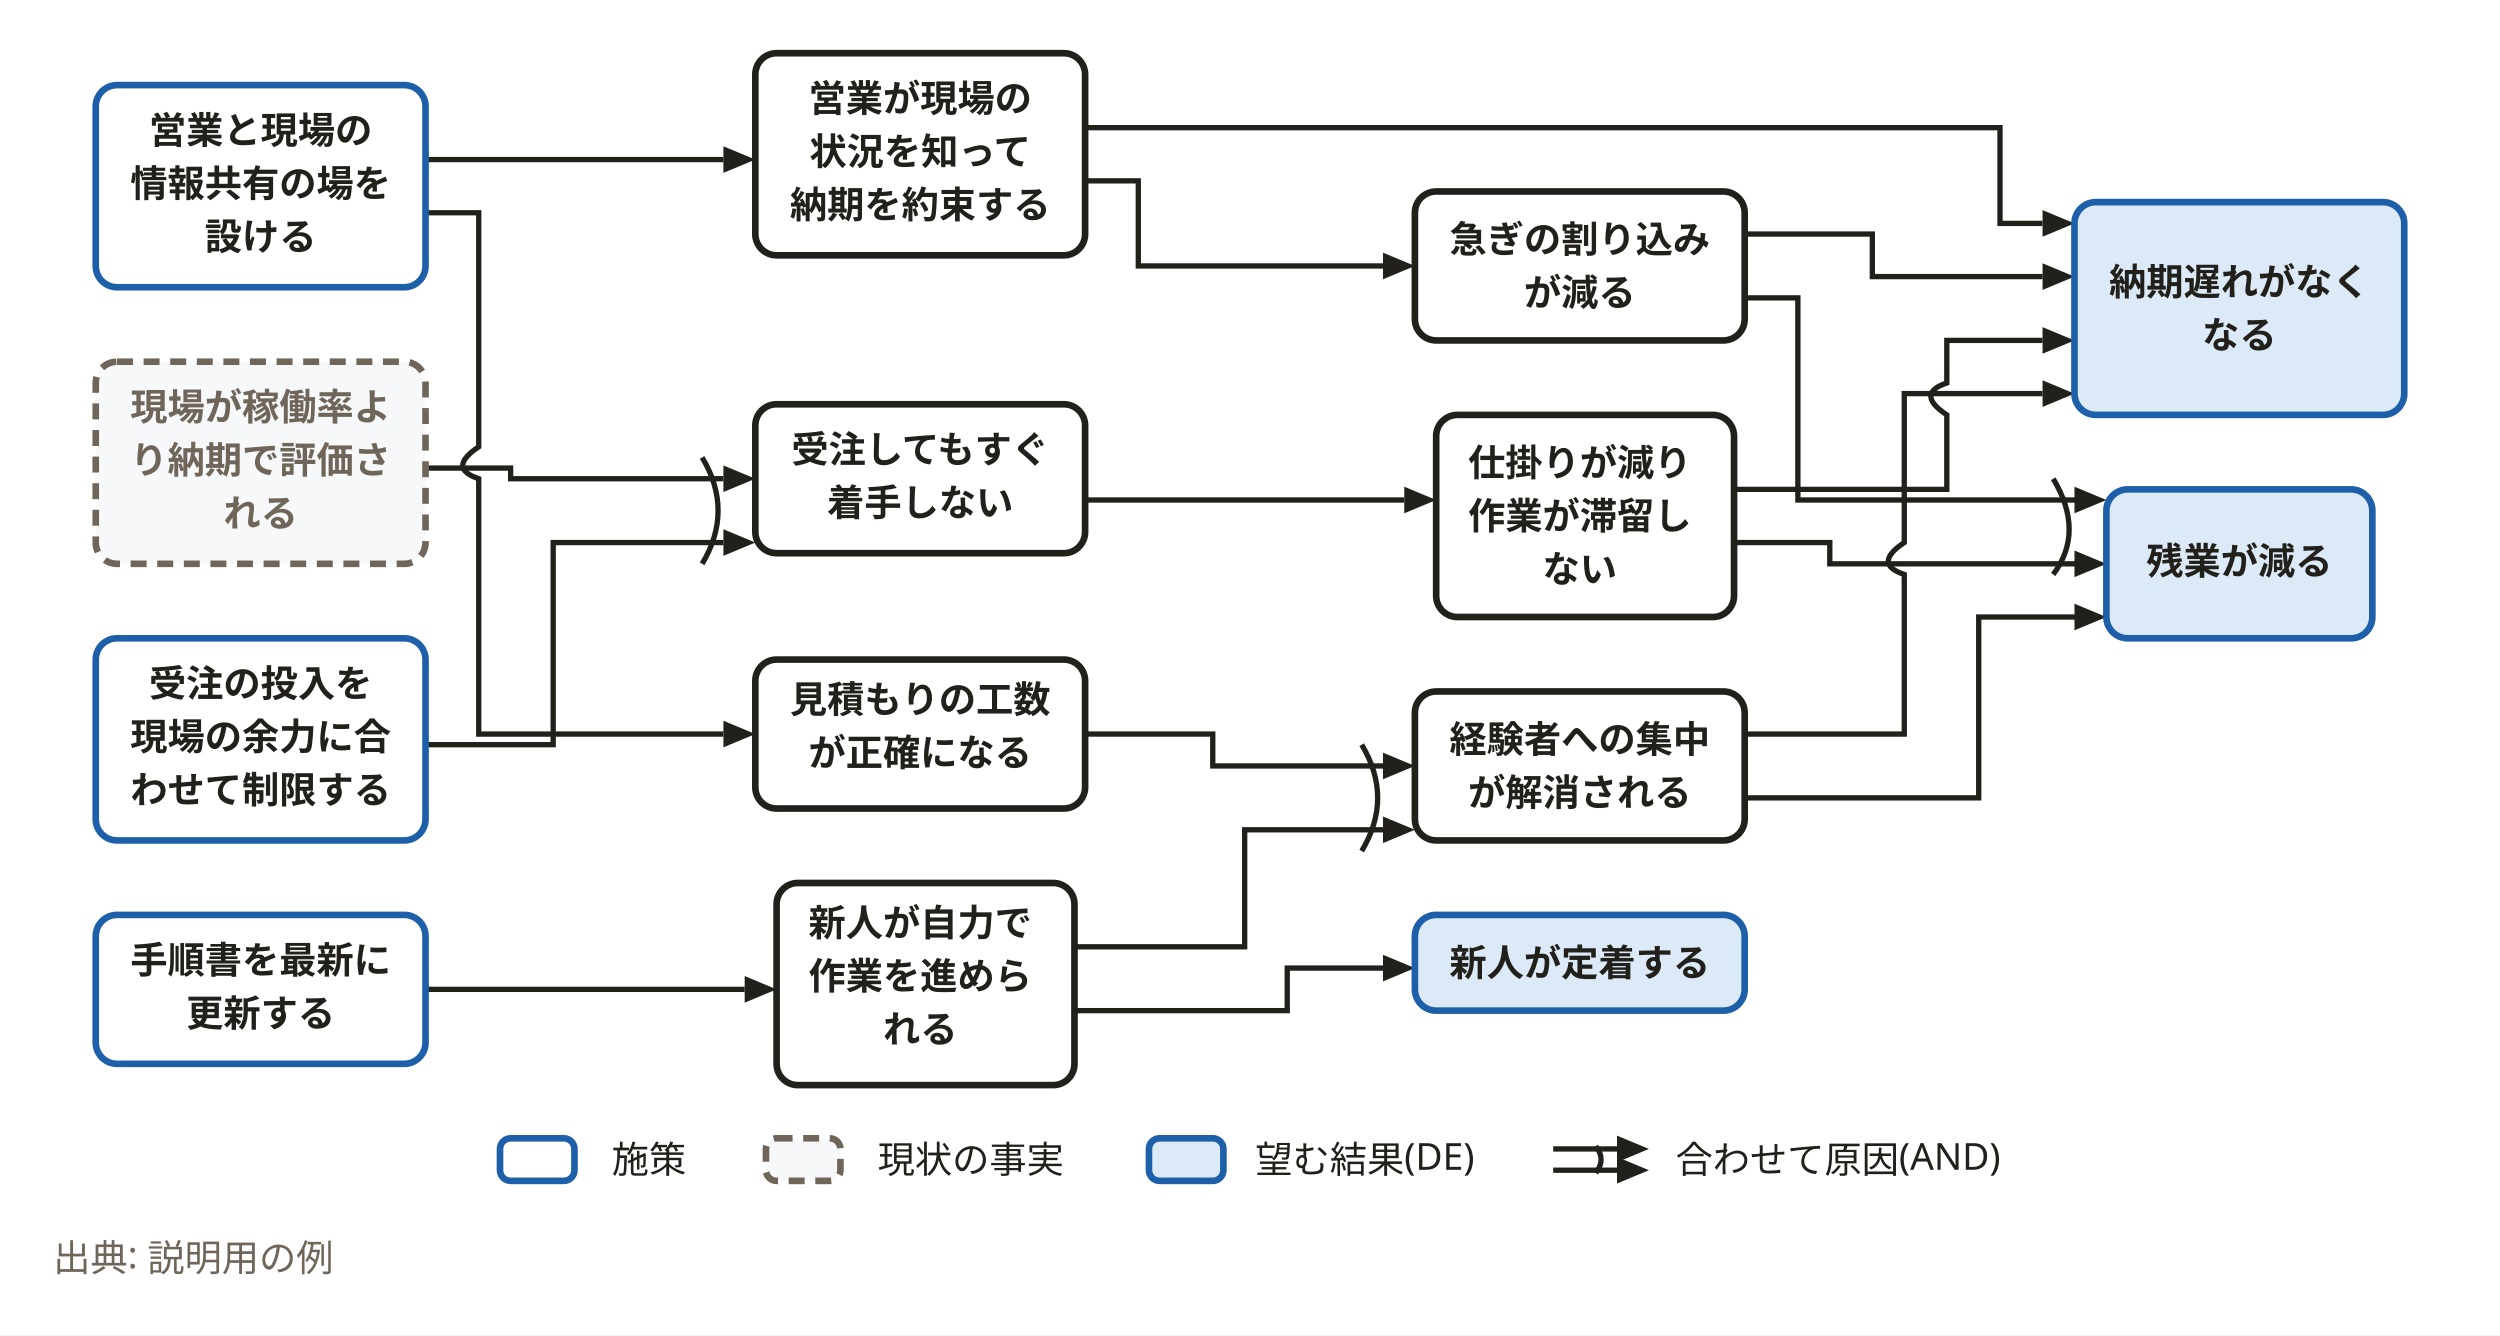
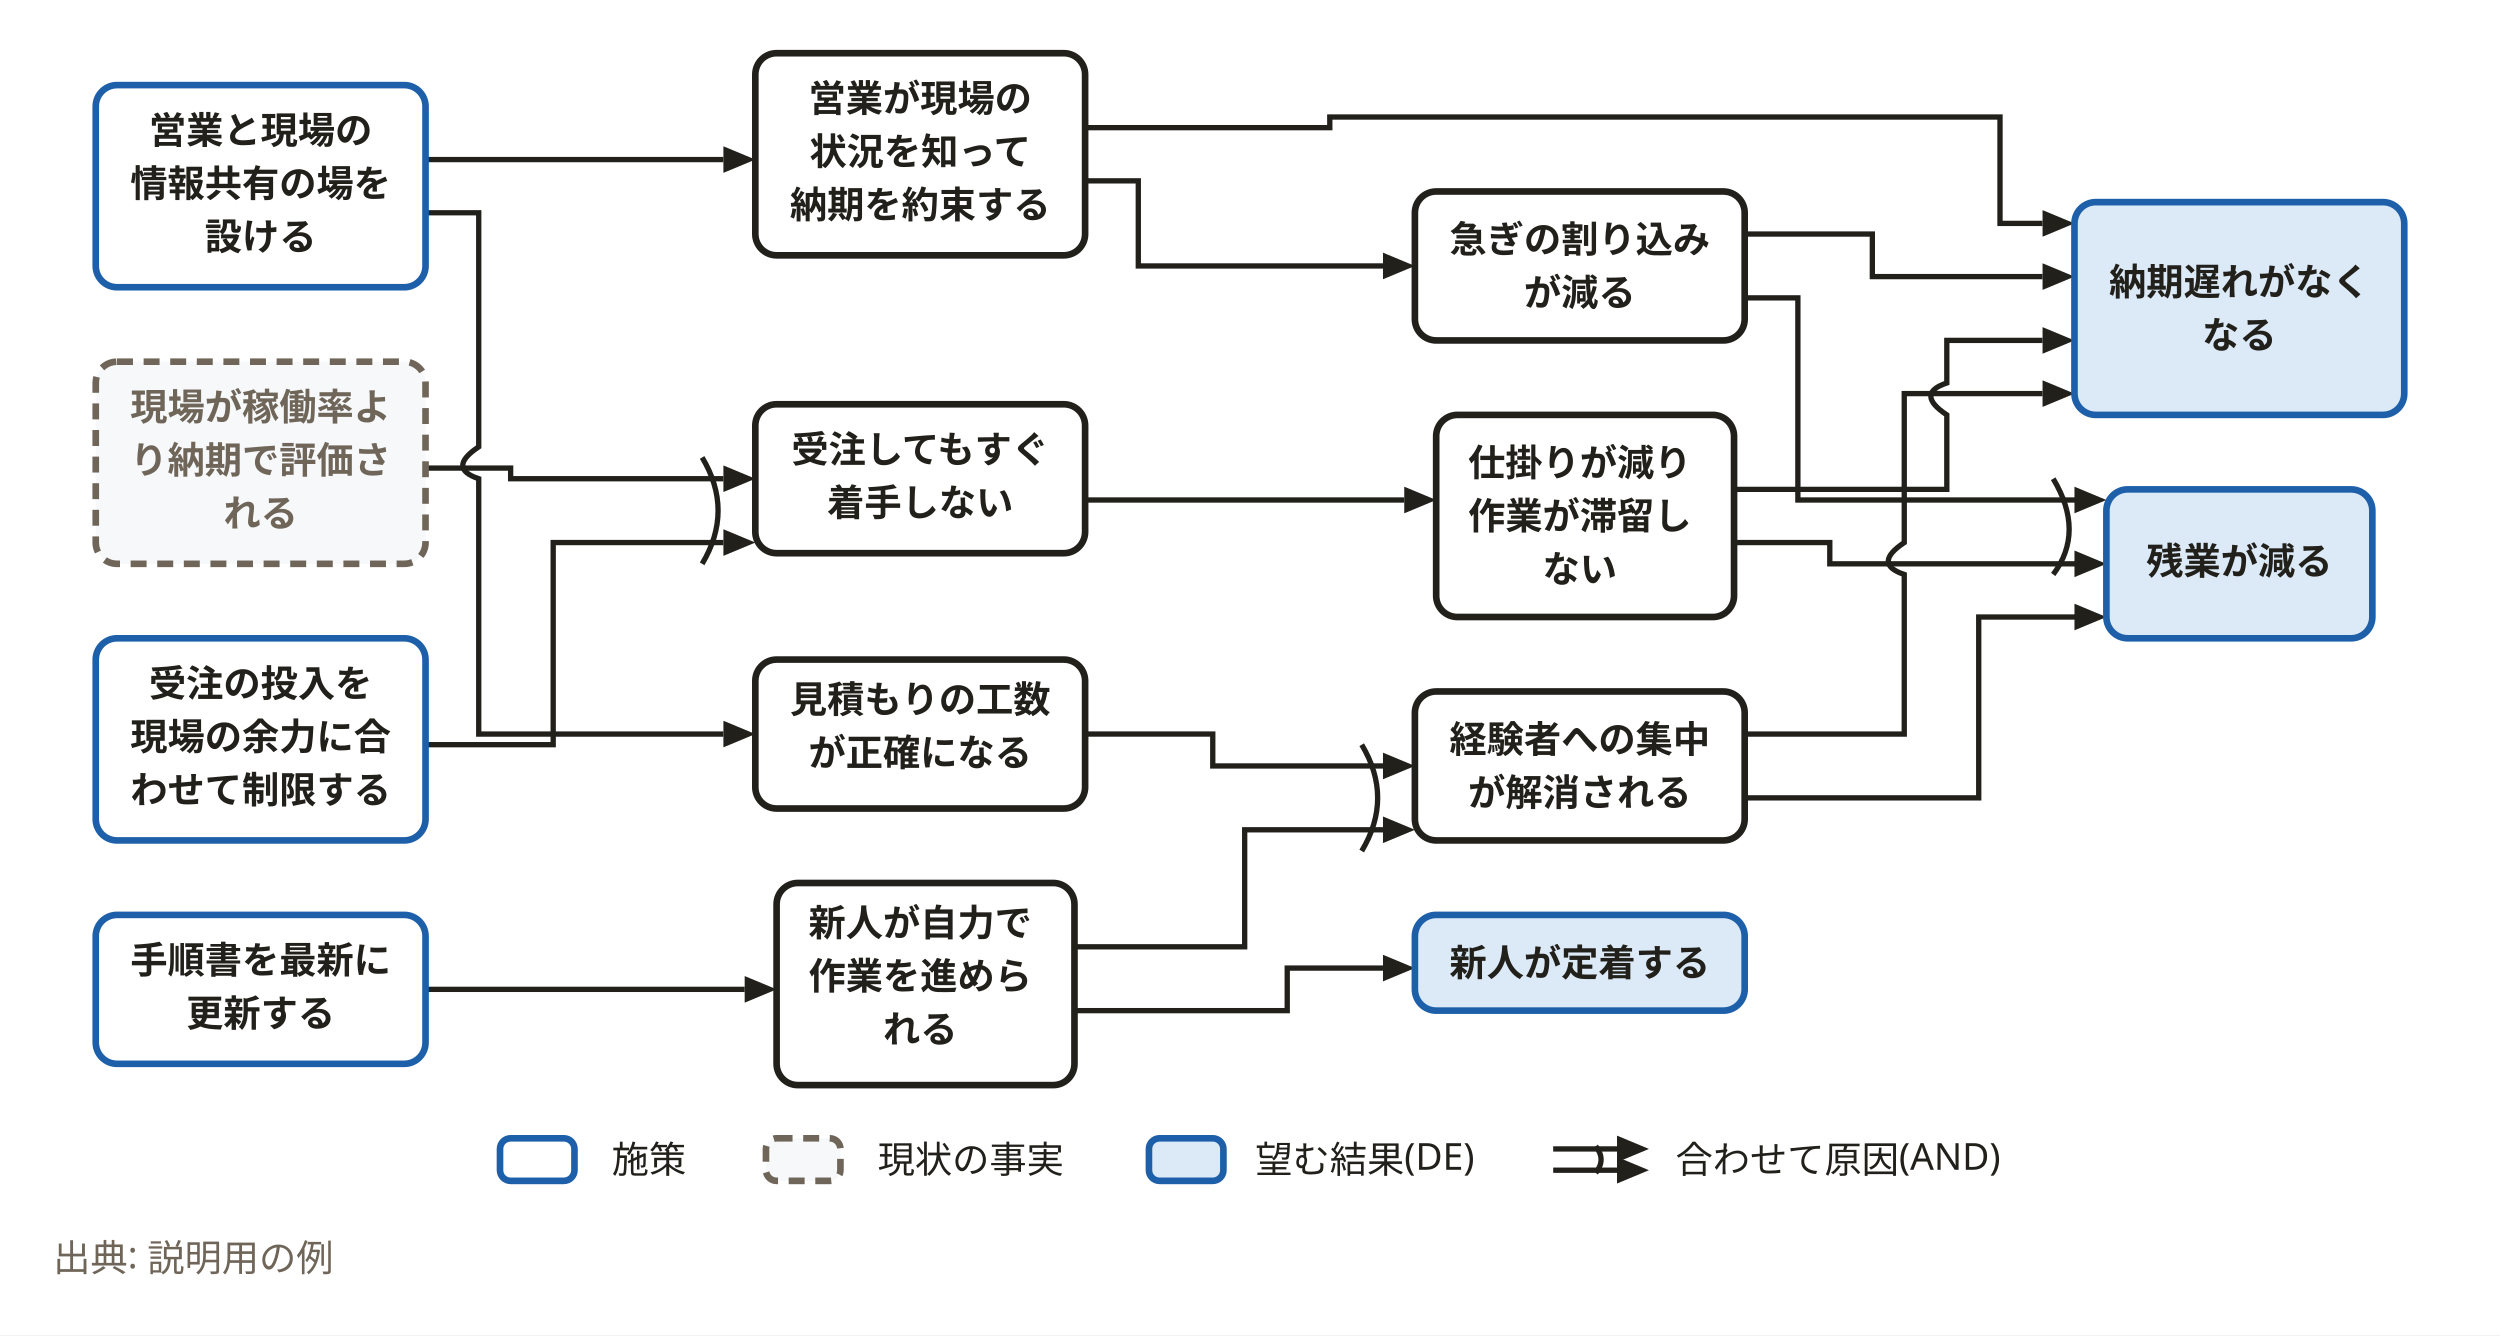
<svg xmlns="http://www.w3.org/2000/svg" width="940" height="502" viewBox="0 0 940 502" role="img" aria-labelledby="svg-title">
  <style>
    text { font-family: 'Hiragino Sans','Hiragino Kaku Gothic ProN','Yu Gothic','YuGothic',Meiryo,'Noto Sans JP',sans-serif; }
    .emoji { font-family: 'Noto Color Emoji','Segoe UI Emoji',sans-serif; }
  </style>
  <rect x="0" y="0" width="940" height="502" fill="#ffffff" />
  <path d="M160,280 L208,280 L208,204 L272,204" fill="none" stroke="#22201b" stroke-width="2" />
  <path d="M284,204 L272,209 L272,199 z" fill="#22201b" />
  <path d="M160,176 L192,176 L192,180 L272,180" fill="none" stroke="#22201b" stroke-width="2" />
  <path d="M284,180 L272,185 L272,175 z" fill="#22201b" />
  <path d="M408,188 L528,188" fill="none" stroke="#22201b" stroke-width="2" />
  <path d="M540,188 L528,193 L528,183 z" fill="#22201b" />
  <path d="M160,60 L272,60" fill="none" stroke="#22201b" stroke-width="2" />
  <path d="M284,60 L272,65 L272,55 z" fill="#22201b" />
  <path d="M160,80 L180,80 L180,168 Q168,176 180,180 L180,276 L272,276" fill="none" stroke="#22201b" stroke-width="2" />
  <path d="M284,276 L272,281 L272,271 z" fill="#22201b" />
  <path d="M408,68 L428,68 L428,100 L520,100" fill="none" stroke="#22201b" stroke-width="2" />
  <path d="M532,100 L520,105 L520,95 z" fill="#22201b" />
  <path d="M160,372 L280,372" fill="none" stroke="#22201b" stroke-width="2" />
  <path d="M292,372 L280,377 L280,367 z" fill="#22201b" />
  <path d="M404,356 L468,356 L468,312 L520,312" fill="none" stroke="#22201b" stroke-width="2" />
  <path d="M532,312 L520,317 L520,307 z" fill="#22201b" />
  <path d="M408,276 L456,276 L456,288 L520,288" fill="none" stroke="#22201b" stroke-width="2" />
  <path d="M532,288 L520,293 L520,283 z" fill="#22201b" />
  <path d="M652,184 L732,184 L732,156 Q720,148 732,144 L732,128 L768,128" fill="none" stroke="#22201b" stroke-width="2" />
  <path d="M780,128 L768,133 L768,123 z" fill="#22201b" />
  <path d="M656,88 L704,88 L704,104 L768,104" fill="none" stroke="#22201b" stroke-width="2" />
  <path d="M780,104 L768,109 L768,99 z" fill="#22201b" />
  <path d="M656,276 L716,276 L716,216 Q704,212 716,204 L716,148 L768,148" fill="none" stroke="#22201b" stroke-width="2" />
  <path d="M780,148 L768,153 L768,143 z" fill="#22201b" />
-   <path d="M408,48 L752,48 L752,84 L768,84" fill="none" stroke="#22201b" stroke-width="2" />
+   <path d="M408,48 L500,48 L500,44 L752,44 L752,84 L768,84" fill="none" stroke="#22201b" stroke-width="2" />
  <path d="M780,84 L768,89 L768,79 z" fill="#22201b" />
  <path d="M652,204 L688,204 L688,212 L784,212" fill="none" stroke="#22201b" stroke-width="2" />
  <path d="M792,212 L780,217 L780,207 z" fill="#22201b" />
  <path d="M656,112 L676,112 L676,188 L784,188" fill="none" stroke="#22201b" stroke-width="2" />
  <path d="M792,188 L780,193 L780,183 z" fill="#22201b" />
  <path d="M656,300 L744,300 L744,232 L784,232" fill="none" stroke="#22201b" stroke-width="2" />
  <path d="M792,232 L780,237 L780,227 z" fill="#22201b" />
  <path d="M404,380 L484,380 L484,364 L520,364" fill="none" stroke="#22201b" stroke-width="2" />
  <path d="M532,364 L520,369 L520,359 z" fill="#22201b" />
  <path d="M264,172 Q276,192 264,212" fill="none" stroke="#22201b" stroke-width="2" />
  <path d="M512,280 Q524,300 512,320" fill="none" stroke="#22201b" stroke-width="2" />
  <path d="M772,180 Q784,200 772,216" fill="none" stroke="#22201b" stroke-width="2" />
  <rect x="36" y="240" width="124" height="76" rx="8" fill="#ffffff" stroke="#1d5fa8" stroke-width="2.5" />
  <rect x="36" y="32" width="124" height="76" rx="8" fill="#ffffff" stroke="#1d5fa8" stroke-width="2.5" />
  <rect x="36" y="344" width="124" height="56" rx="8" fill="#ffffff" stroke="#1d5fa8" stroke-width="2.5" />
  <rect x="36" y="136" width="124" height="76" rx="8" fill="#f6f8fa" stroke="#6f6659" stroke-width="2.5" stroke-dasharray="6,4" />
  <rect x="284" y="152" width="124" height="56" rx="8" fill="#ffffff" stroke="#22201b" stroke-width="2.5" />
  <rect x="540" y="156" width="112" height="76" rx="8" fill="#ffffff" stroke="#22201b" stroke-width="2.5" />
  <rect x="284" y="20" width="124" height="76" rx="8" fill="#ffffff" stroke="#22201b" stroke-width="2.5" />
  <rect x="532" y="72" width="124" height="56" rx="8" fill="#ffffff" stroke="#22201b" stroke-width="2.5" />
  <rect x="284" y="248" width="124" height="56" rx="8" fill="#ffffff" stroke="#22201b" stroke-width="2.5" />
  <rect x="292" y="332" width="112" height="76" rx="8" fill="#ffffff" stroke="#22201b" stroke-width="2.5" />
  <rect x="532" y="260" width="124" height="56" rx="8" fill="#ffffff" stroke="#22201b" stroke-width="2.5" />
  <rect x="780" y="76" width="124" height="80" rx="8" fill="#dce9f7" stroke="#1d5fa8" stroke-width="2.5" />
  <rect x="792" y="184" width="100" height="56" rx="8" fill="#dce9f7" stroke="#1d5fa8" stroke-width="2.5" />
  <rect x="532" y="344" width="124" height="36" rx="8" fill="#dce9f7" stroke="#1d5fa8" stroke-width="2.5" />
  <text x="98" y="262" text-anchor="middle" font-size="14" font-weight="700" fill="#22201b">受注の投入を</text>
  <text x="98" y="282" text-anchor="middle" font-size="14" font-weight="700" fill="#22201b">現場の余力に合</text>
  <text x="98" y="302" text-anchor="middle" font-size="14" font-weight="700" fill="#22201b">わせて制限する</text>
  <text x="98" y="54" text-anchor="middle" font-size="14" font-weight="700" fill="#22201b">営業と現場の</text>
  <text x="98" y="74" text-anchor="middle" font-size="14" font-weight="700" fill="#22201b">情報共有の場を</text>
  <text x="98" y="94" text-anchor="middle" font-size="14" font-weight="700" fill="#22201b">設ける</text>
  <text x="98" y="366" text-anchor="middle" font-size="14" font-weight="700" fill="#22201b">手順書を最新に</text>
  <text x="98" y="386" text-anchor="middle" font-size="14" font-weight="700" fill="#22201b">更新する</text>
  <text x="98" y="158" text-anchor="middle" font-size="14" font-weight="700" fill="#6f6659">現場が稼働率よ</text>
  <text x="98" y="178" text-anchor="middle" font-size="14" font-weight="700" fill="#6f6659">り納期で評価さ</text>
  <text x="98" y="198" text-anchor="middle" font-size="14" font-weight="700" fill="#6f6659">れる</text>
  <text x="346" y="174" text-anchor="middle" font-size="14" font-weight="700" fill="#22201b">受注してもすぐ</text>
  <text x="346" y="194" text-anchor="middle" font-size="14" font-weight="700" fill="#22201b">着手しない</text>
  <text x="594" y="179" text-anchor="middle" font-size="14" font-weight="700" fill="#22201b">仕掛りが減り</text>
  <text x="594" y="199" text-anchor="middle" font-size="14" font-weight="700" fill="#22201b">作業が滞留し</text>
  <text x="594" y="219" text-anchor="middle" font-size="14" font-weight="700" fill="#22201b">ない</text>
  <text x="346" y="42" text-anchor="middle" font-size="14" font-weight="700" fill="#22201b">営業が現場の</text>
  <text x="346" y="62" text-anchor="middle" font-size="14" font-weight="700" fill="#22201b">状況を知って</text>
  <text x="346" y="82" text-anchor="middle" font-size="14" font-weight="700" fill="#22201b">納期を約束する</text>
  <text x="594" y="95" text-anchor="middle" font-size="14" font-weight="700" fill="#22201b">急ぎの割り込み</text>
  <text x="594" y="115" text-anchor="middle" font-size="14" font-weight="700" fill="#22201b">が減る</text>
  <text x="346" y="268" text-anchor="middle" font-size="14" font-weight="700" fill="#22201b">見積もりの工数</text>
  <text x="346" y="288" text-anchor="middle" font-size="14" font-weight="700" fill="#22201b">が正確になる</text>
  <text x="346" y="352" text-anchor="middle" font-size="14" font-weight="700" fill="#22201b">新人が自力で</text>
  <text x="346" y="372" text-anchor="middle" font-size="14" font-weight="700" fill="#22201b">作業を進めら</text>
  <text x="346" y="392" text-anchor="middle" font-size="14" font-weight="700" fill="#22201b">れる</text>
  <text x="594" y="283" text-anchor="middle" font-size="14" font-weight="700" fill="#22201b">経験者への集中</text>
  <text x="594" y="303" text-anchor="middle" font-size="14" font-weight="700" fill="#22201b">が解消される</text>
  <text x="842" y="111" text-anchor="middle" font-size="14" font-weight="700" fill="#22201b">納期遅れがなく</text>
  <text x="842" y="131" text-anchor="middle" font-size="14" font-weight="700" fill="#22201b">なる</text>
  <text x="842" y="216" text-anchor="middle" font-size="14" font-weight="700" fill="#22201b">残業が減る</text>
  <text x="594" y="367" text-anchor="middle" font-size="14" font-weight="700" fill="#22201b">新人が定着する</text>
  <rect x="188" y="428" width="28" height="16" rx="4" fill="#ffffff" stroke="#1d5fa8" stroke-width="2.5" />
  <text x="230" y="441" font-size="14" fill="#22201b">施策</text>
  <rect x="288" y="428" width="28" height="16" rx="4" fill="#f6f8fa" stroke="#6f6659" stroke-width="2.5" stroke-dasharray="6,4" />
  <text x="330" y="441" font-size="14" fill="#22201b">現状の事実</text>
  <rect x="432" y="428" width="28" height="16" rx="4" fill="#dce9f7" stroke="#1d5fa8" stroke-width="2.5" />
  <text x="472" y="441" font-size="14" fill="#22201b">望む結果(DE)</text>
  <path d="M584,432 L612,432" fill="none" stroke="#22201b" stroke-width="2" />
  <path d="M620,432 L608,437 L608,427 z" fill="#22201b" />
  <path d="M584,440 L612,440" fill="none" stroke="#22201b" stroke-width="2" />
  <path d="M620,440 L608,445 L608,435 z" fill="#22201b" />
  <path d="M600,431 Q604,436 600,441" fill="none" stroke="#22201b" stroke-width="2" />
  <text x="630" y="441" font-size="14" fill="#22201b">合わせて原因(AND)</text>
  <text x="20" y="478" font-size="14" font-weight="400" fill="#6f6659">出典: 説明用の例</text>
</svg>
